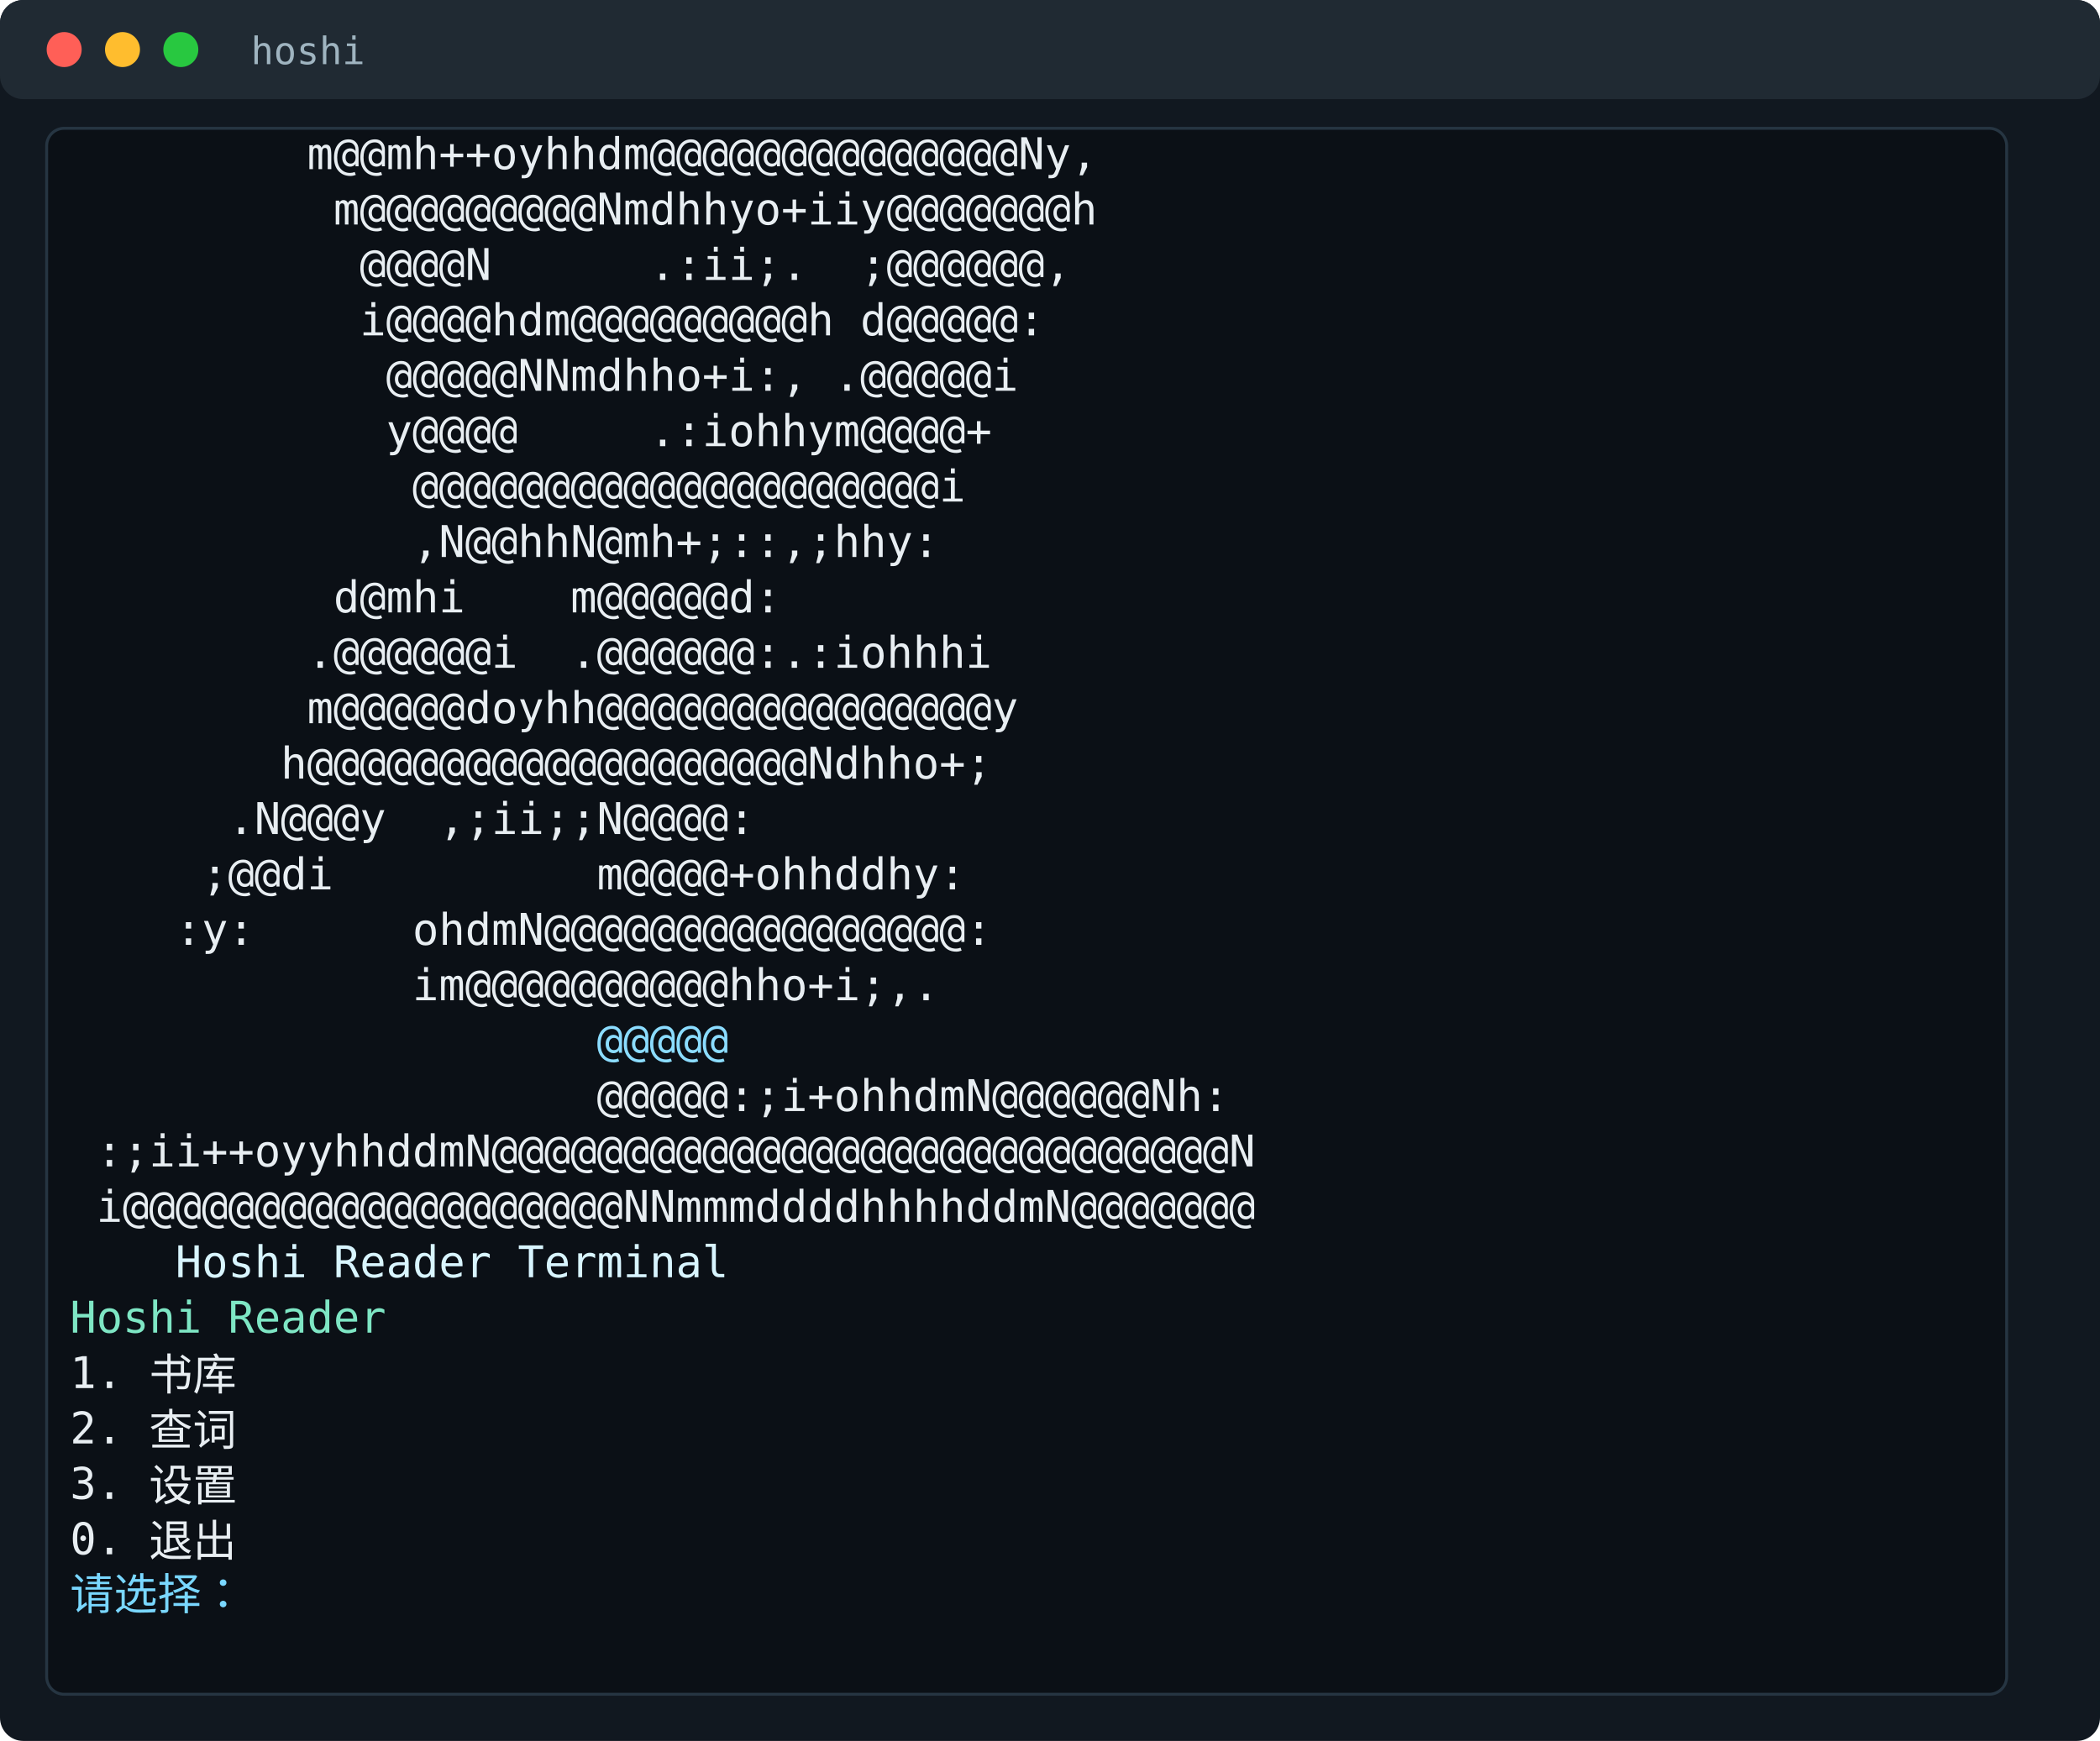
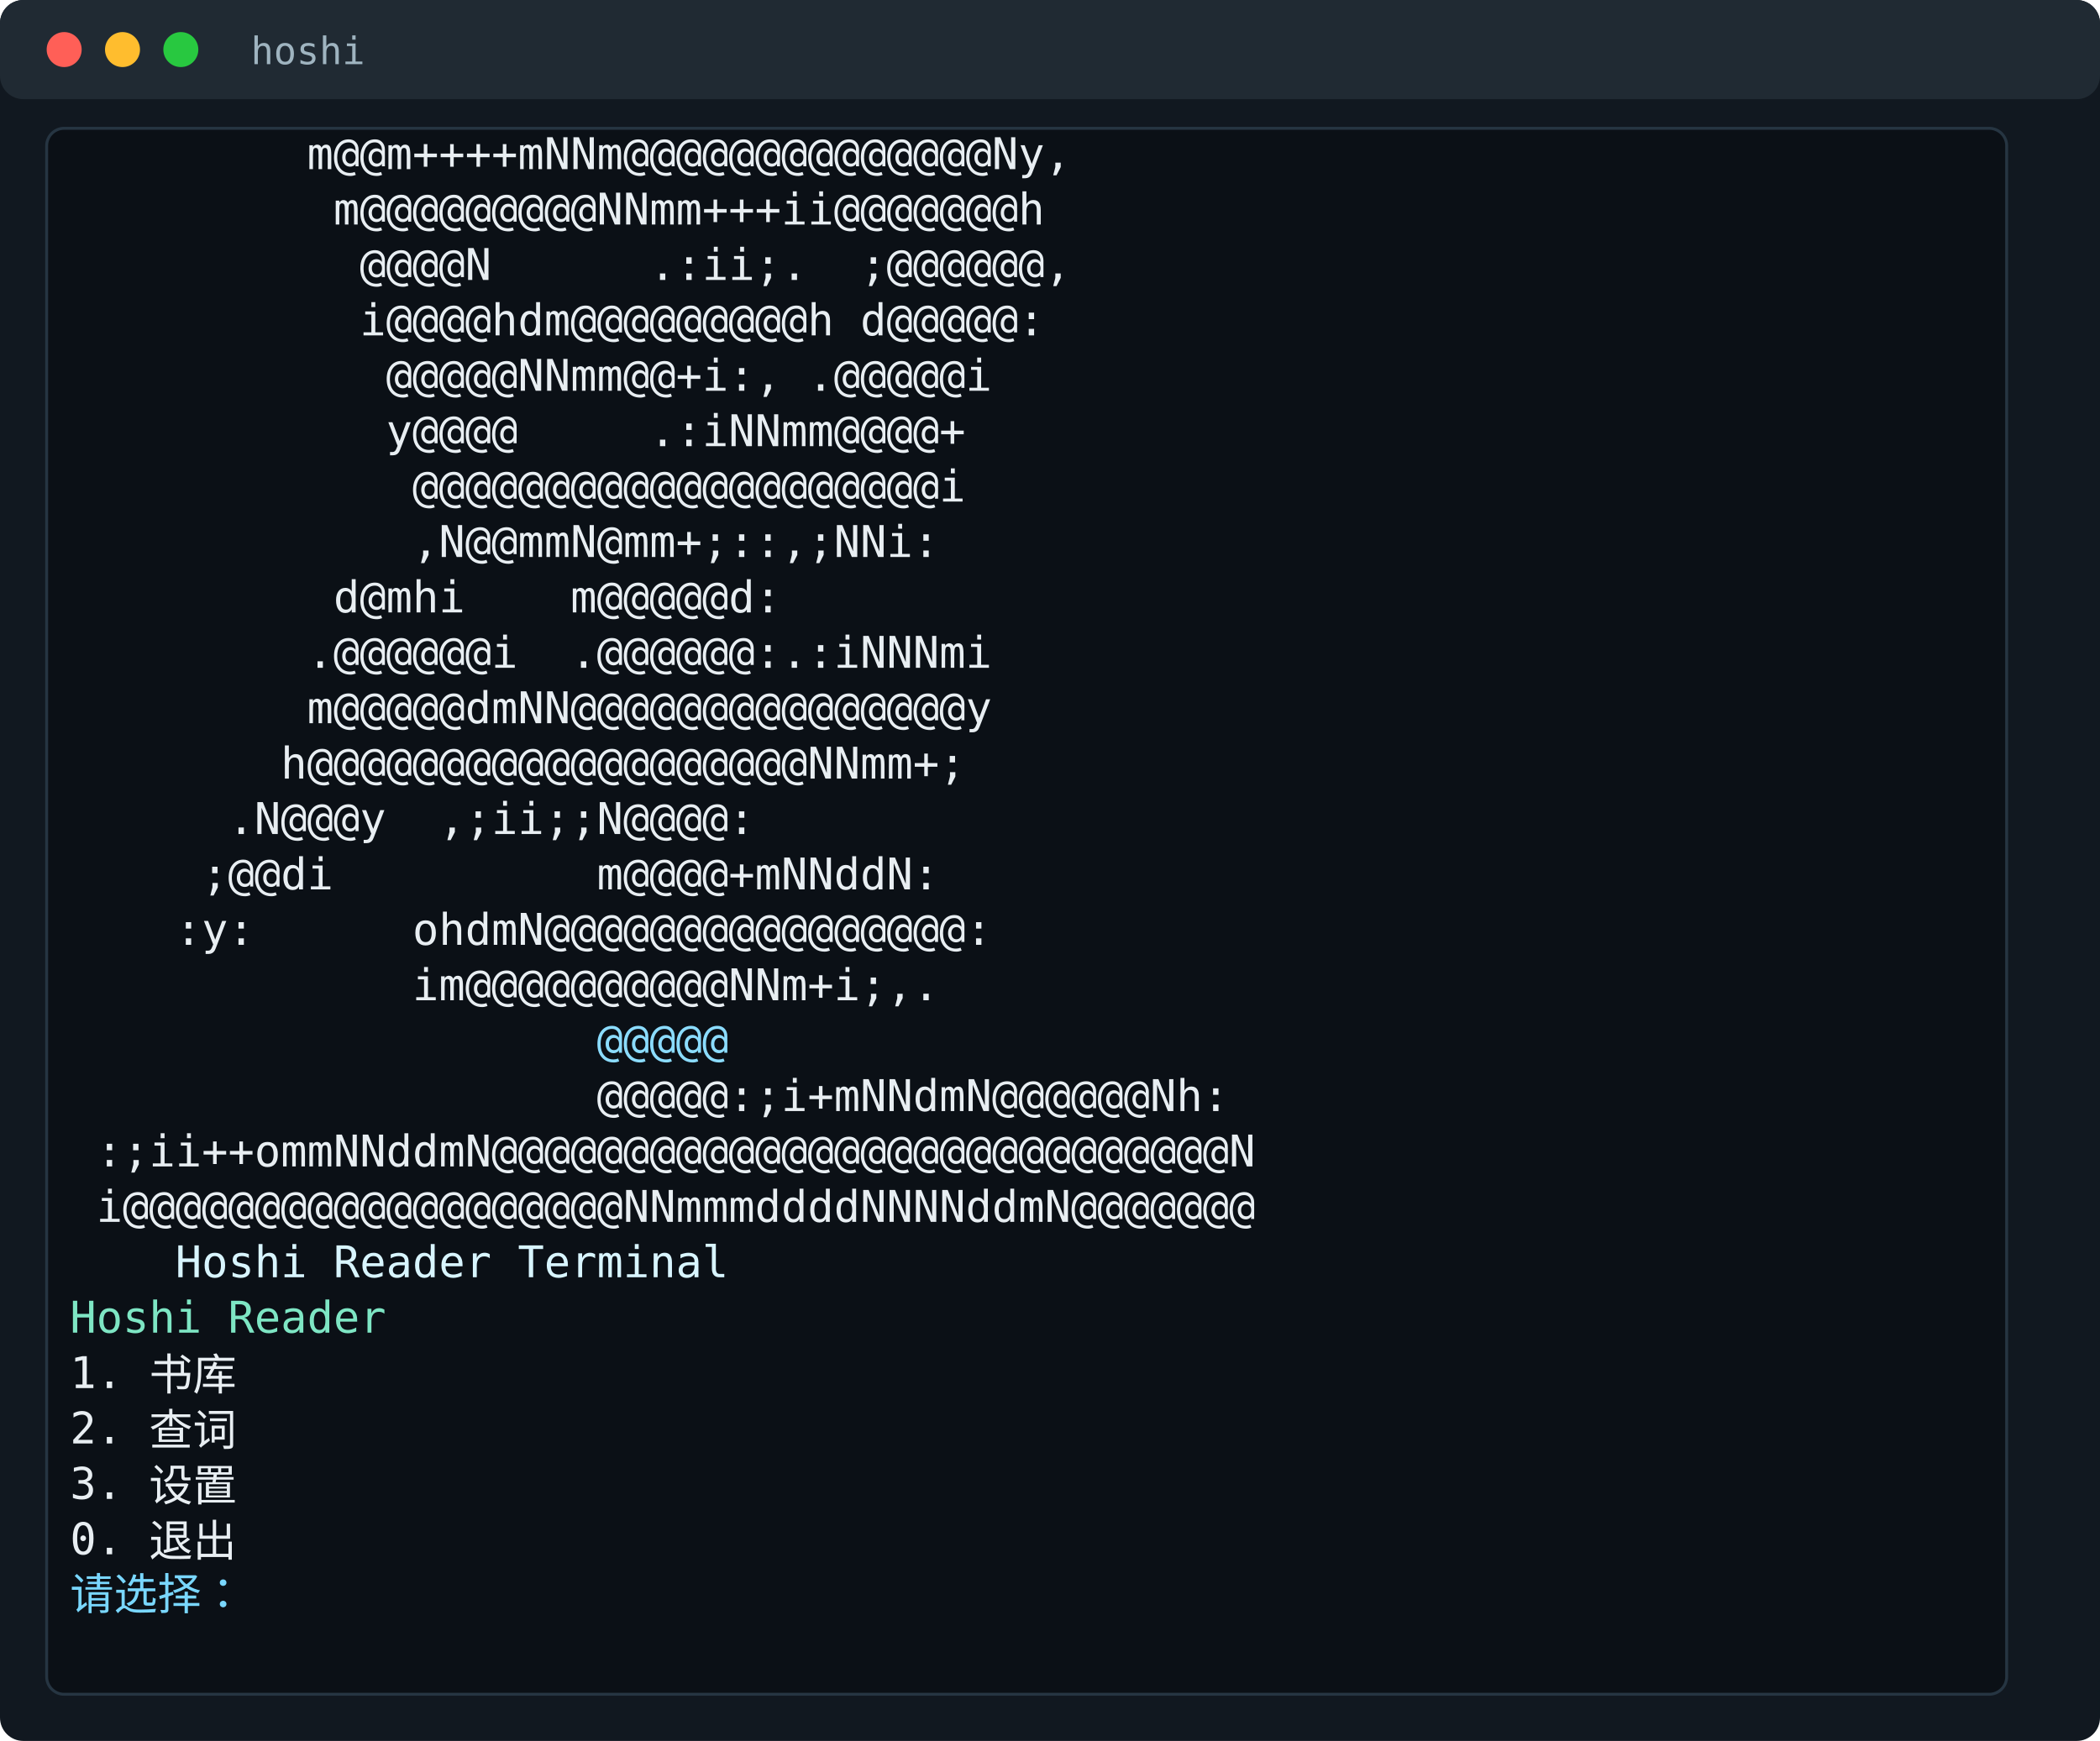
<svg xmlns="http://www.w3.org/2000/svg" width="720" height="597" viewBox="0 0 720 597" role="img" aria-label="Hoshi Reader Terminal screenshot">
  <rect width="720" height="597" rx="8" fill="#111820" />
  <rect x="0" y="0" width="720" height="34" rx="8" fill="#202a33" />
  <circle cx="22" cy="17" r="6" fill="#ff5f57" />
  <circle cx="42" cy="17" r="6" fill="#ffbd2e" />
  <circle cx="62" cy="17" r="6" fill="#28c840" />
  <text x="86" y="22" fill="#9fb4c0" font-family="SFMono-Regular, Menlo, Consolas, monospace" font-size="13">hoshi</text>
  <rect x="16" y="44" width="672" height="537" rx="6" fill="#0b1016" stroke="#263542" />
-   <text x="24" y="58" fill="#e8eef2" font-family="SFMono-Regular, Menlo, Consolas, monospace" font-size="15" xml:space="preserve">         m@@mh++oyhhdm@@@@@@@@@@@@@@Ny,</text>
-   <text x="24" y="77" fill="#e8eef2" font-family="SFMono-Regular, Menlo, Consolas, monospace" font-size="15" xml:space="preserve">          m@@@@@@@@@Nmdhhyo+iiy@@@@@@@h</text>
+   <text x="24" y="58" fill="#e8eef2" font-family="SFMono-Regular, Menlo, Consolas, monospace" font-size="15" xml:space="preserve">         m@@m++++mNNm@@@@@@@@@@@@@@Ny,</text>
+   <text x="24" y="77" fill="#e8eef2" font-family="SFMono-Regular, Menlo, Consolas, monospace" font-size="15" xml:space="preserve">          m@@@@@@@@@NNmm+++ii@@@@@@@h</text>
  <text x="24" y="96" fill="#e8eef2" font-family="SFMono-Regular, Menlo, Consolas, monospace" font-size="15" xml:space="preserve">           @@@@N      .:ii;.  ;@@@@@@,</text>
  <text x="24" y="115" fill="#e8eef2" font-family="SFMono-Regular, Menlo, Consolas, monospace" font-size="15" xml:space="preserve">           i@@@@hdm@@@@@@@@@h d@@@@@:</text>
-   <text x="24" y="134" fill="#e8eef2" font-family="SFMono-Regular, Menlo, Consolas, monospace" font-size="15" xml:space="preserve">            @@@@@NNmdhho+i:, .@@@@@i</text>
-   <text x="24" y="153" fill="#e8eef2" font-family="SFMono-Regular, Menlo, Consolas, monospace" font-size="15" xml:space="preserve">            y@@@@     .:iohhym@@@@+</text>
+   <text x="24" y="134" fill="#e8eef2" font-family="SFMono-Regular, Menlo, Consolas, monospace" font-size="15" xml:space="preserve">            @@@@@NNmm@@+i:, .@@@@@i</text>
+   <text x="24" y="153" fill="#e8eef2" font-family="SFMono-Regular, Menlo, Consolas, monospace" font-size="15" xml:space="preserve">            y@@@@     .:iNNmm@@@@+</text>
  <text x="24" y="172" fill="#e8eef2" font-family="SFMono-Regular, Menlo, Consolas, monospace" font-size="15" xml:space="preserve">             @@@@@@@@@@@@@@@@@@@@i</text>
-   <text x="24" y="191" fill="#e8eef2" font-family="SFMono-Regular, Menlo, Consolas, monospace" font-size="15" xml:space="preserve">             ,N@@hhN@mh+;::,;hhy:</text>
+   <text x="24" y="191" fill="#e8eef2" font-family="SFMono-Regular, Menlo, Consolas, monospace" font-size="15" xml:space="preserve">             ,N@@mmN@mm+;::,;NNi:</text>
  <text x="24" y="210" fill="#e8eef2" font-family="SFMono-Regular, Menlo, Consolas, monospace" font-size="15" xml:space="preserve">          d@mhi    m@@@@@d:</text>
-   <text x="24" y="229" fill="#e8eef2" font-family="SFMono-Regular, Menlo, Consolas, monospace" font-size="15" xml:space="preserve">         .@@@@@@i  .@@@@@@:.:iohhhi</text>
-   <text x="24" y="248" fill="#e8eef2" font-family="SFMono-Regular, Menlo, Consolas, monospace" font-size="15" xml:space="preserve">         m@@@@@doyhh@@@@@@@@@@@@@@@y</text>
-   <text x="24" y="267" fill="#e8eef2" font-family="SFMono-Regular, Menlo, Consolas, monospace" font-size="15" xml:space="preserve">        h@@@@@@@@@@@@@@@@@@@Ndhho+;</text>
+   <text x="24" y="229" fill="#e8eef2" font-family="SFMono-Regular, Menlo, Consolas, monospace" font-size="15" xml:space="preserve">         .@@@@@@i  .@@@@@@:.:iNNNmi</text>
+   <text x="24" y="248" fill="#e8eef2" font-family="SFMono-Regular, Menlo, Consolas, monospace" font-size="15" xml:space="preserve">         m@@@@@dmNN@@@@@@@@@@@@@@@y</text>
+   <text x="24" y="267" fill="#e8eef2" font-family="SFMono-Regular, Menlo, Consolas, monospace" font-size="15" xml:space="preserve">        h@@@@@@@@@@@@@@@@@@@NNmm+;</text>
  <text x="24" y="286" fill="#e8eef2" font-family="SFMono-Regular, Menlo, Consolas, monospace" font-size="15" xml:space="preserve">      .N@@@y  ,;ii;;N@@@@:</text>
-   <text x="24" y="305" fill="#e8eef2" font-family="SFMono-Regular, Menlo, Consolas, monospace" font-size="15" xml:space="preserve">     ;@@di          m@@@@+ohhddhy:</text>
+   <text x="24" y="305" fill="#e8eef2" font-family="SFMono-Regular, Menlo, Consolas, monospace" font-size="15" xml:space="preserve">     ;@@di          m@@@@+mNNddN:</text>
  <text x="24" y="324" fill="#e8eef2" font-family="SFMono-Regular, Menlo, Consolas, monospace" font-size="15" xml:space="preserve">    :y:      ohdmN@@@@@@@@@@@@@@@@:</text>
-   <text x="24" y="343" fill="#e8eef2" font-family="SFMono-Regular, Menlo, Consolas, monospace" font-size="15" xml:space="preserve">             im@@@@@@@@@@hho+i;,.</text>
+   <text x="24" y="343" fill="#e8eef2" font-family="SFMono-Regular, Menlo, Consolas, monospace" font-size="15" xml:space="preserve">             im@@@@@@@@@@NNm+i;,.</text>
  <text x="24" y="362" fill="#8bdcff" font-family="SFMono-Regular, Menlo, Consolas, monospace" font-size="15" xml:space="preserve">                    @@@@@</text>
-   <text x="24" y="381" fill="#e8eef2" font-family="SFMono-Regular, Menlo, Consolas, monospace" font-size="15" xml:space="preserve">                    @@@@@:;i+ohhdmN@@@@@@Nh:</text>
-   <text x="24" y="400" fill="#e8eef2" font-family="SFMono-Regular, Menlo, Consolas, monospace" font-size="15" xml:space="preserve"> :;ii++oyyhhddmN@@@@@@@@@@@@@@@@@@@@@@@@@@@@N</text>
-   <text x="24" y="419" fill="#e8eef2" font-family="SFMono-Regular, Menlo, Consolas, monospace" font-size="15" xml:space="preserve"> i@@@@@@@@@@@@@@@@@@@NNmmmddddhhhhddmN@@@@@@@</text>
+   <text x="24" y="381" fill="#e8eef2" font-family="SFMono-Regular, Menlo, Consolas, monospace" font-size="15" xml:space="preserve">                    @@@@@:;i+mNNdmN@@@@@@Nh:</text>
+   <text x="24" y="400" fill="#e8eef2" font-family="SFMono-Regular, Menlo, Consolas, monospace" font-size="15" xml:space="preserve"> :;ii++ommNNddmN@@@@@@@@@@@@@@@@@@@@@@@@@@@@N</text>
+   <text x="24" y="419" fill="#e8eef2" font-family="SFMono-Regular, Menlo, Consolas, monospace" font-size="15" xml:space="preserve"> i@@@@@@@@@@@@@@@@@@@NNmmmddddNNNNddmN@@@@@@@</text>
  <text x="24" y="438" fill="#d8f5ff" font-family="SFMono-Regular, Menlo, Consolas, monospace" font-size="15" xml:space="preserve">    Hoshi Reader Terminal</text>
  <text x="24" y="457" fill="#7ee6c4" font-family="SFMono-Regular, Menlo, Consolas, monospace" font-size="15" xml:space="preserve">Hoshi Reader</text>
  <text x="24" y="476" fill="#e8eef2" font-family="SFMono-Regular, Menlo, Consolas, monospace" font-size="15" xml:space="preserve">1. 书库</text>
  <text x="24" y="495" fill="#e8eef2" font-family="SFMono-Regular, Menlo, Consolas, monospace" font-size="15" xml:space="preserve">2. 查词</text>
  <text x="24" y="514" fill="#e8eef2" font-family="SFMono-Regular, Menlo, Consolas, monospace" font-size="15" xml:space="preserve">3. 设置</text>
  <text x="24" y="533" fill="#e8eef2" font-family="SFMono-Regular, Menlo, Consolas, monospace" font-size="15" xml:space="preserve">0. 退出</text>
  <text x="24" y="552" fill="#79d7ff" font-family="SFMono-Regular, Menlo, Consolas, monospace" font-size="15" xml:space="preserve">请选择：</text>
</svg>
